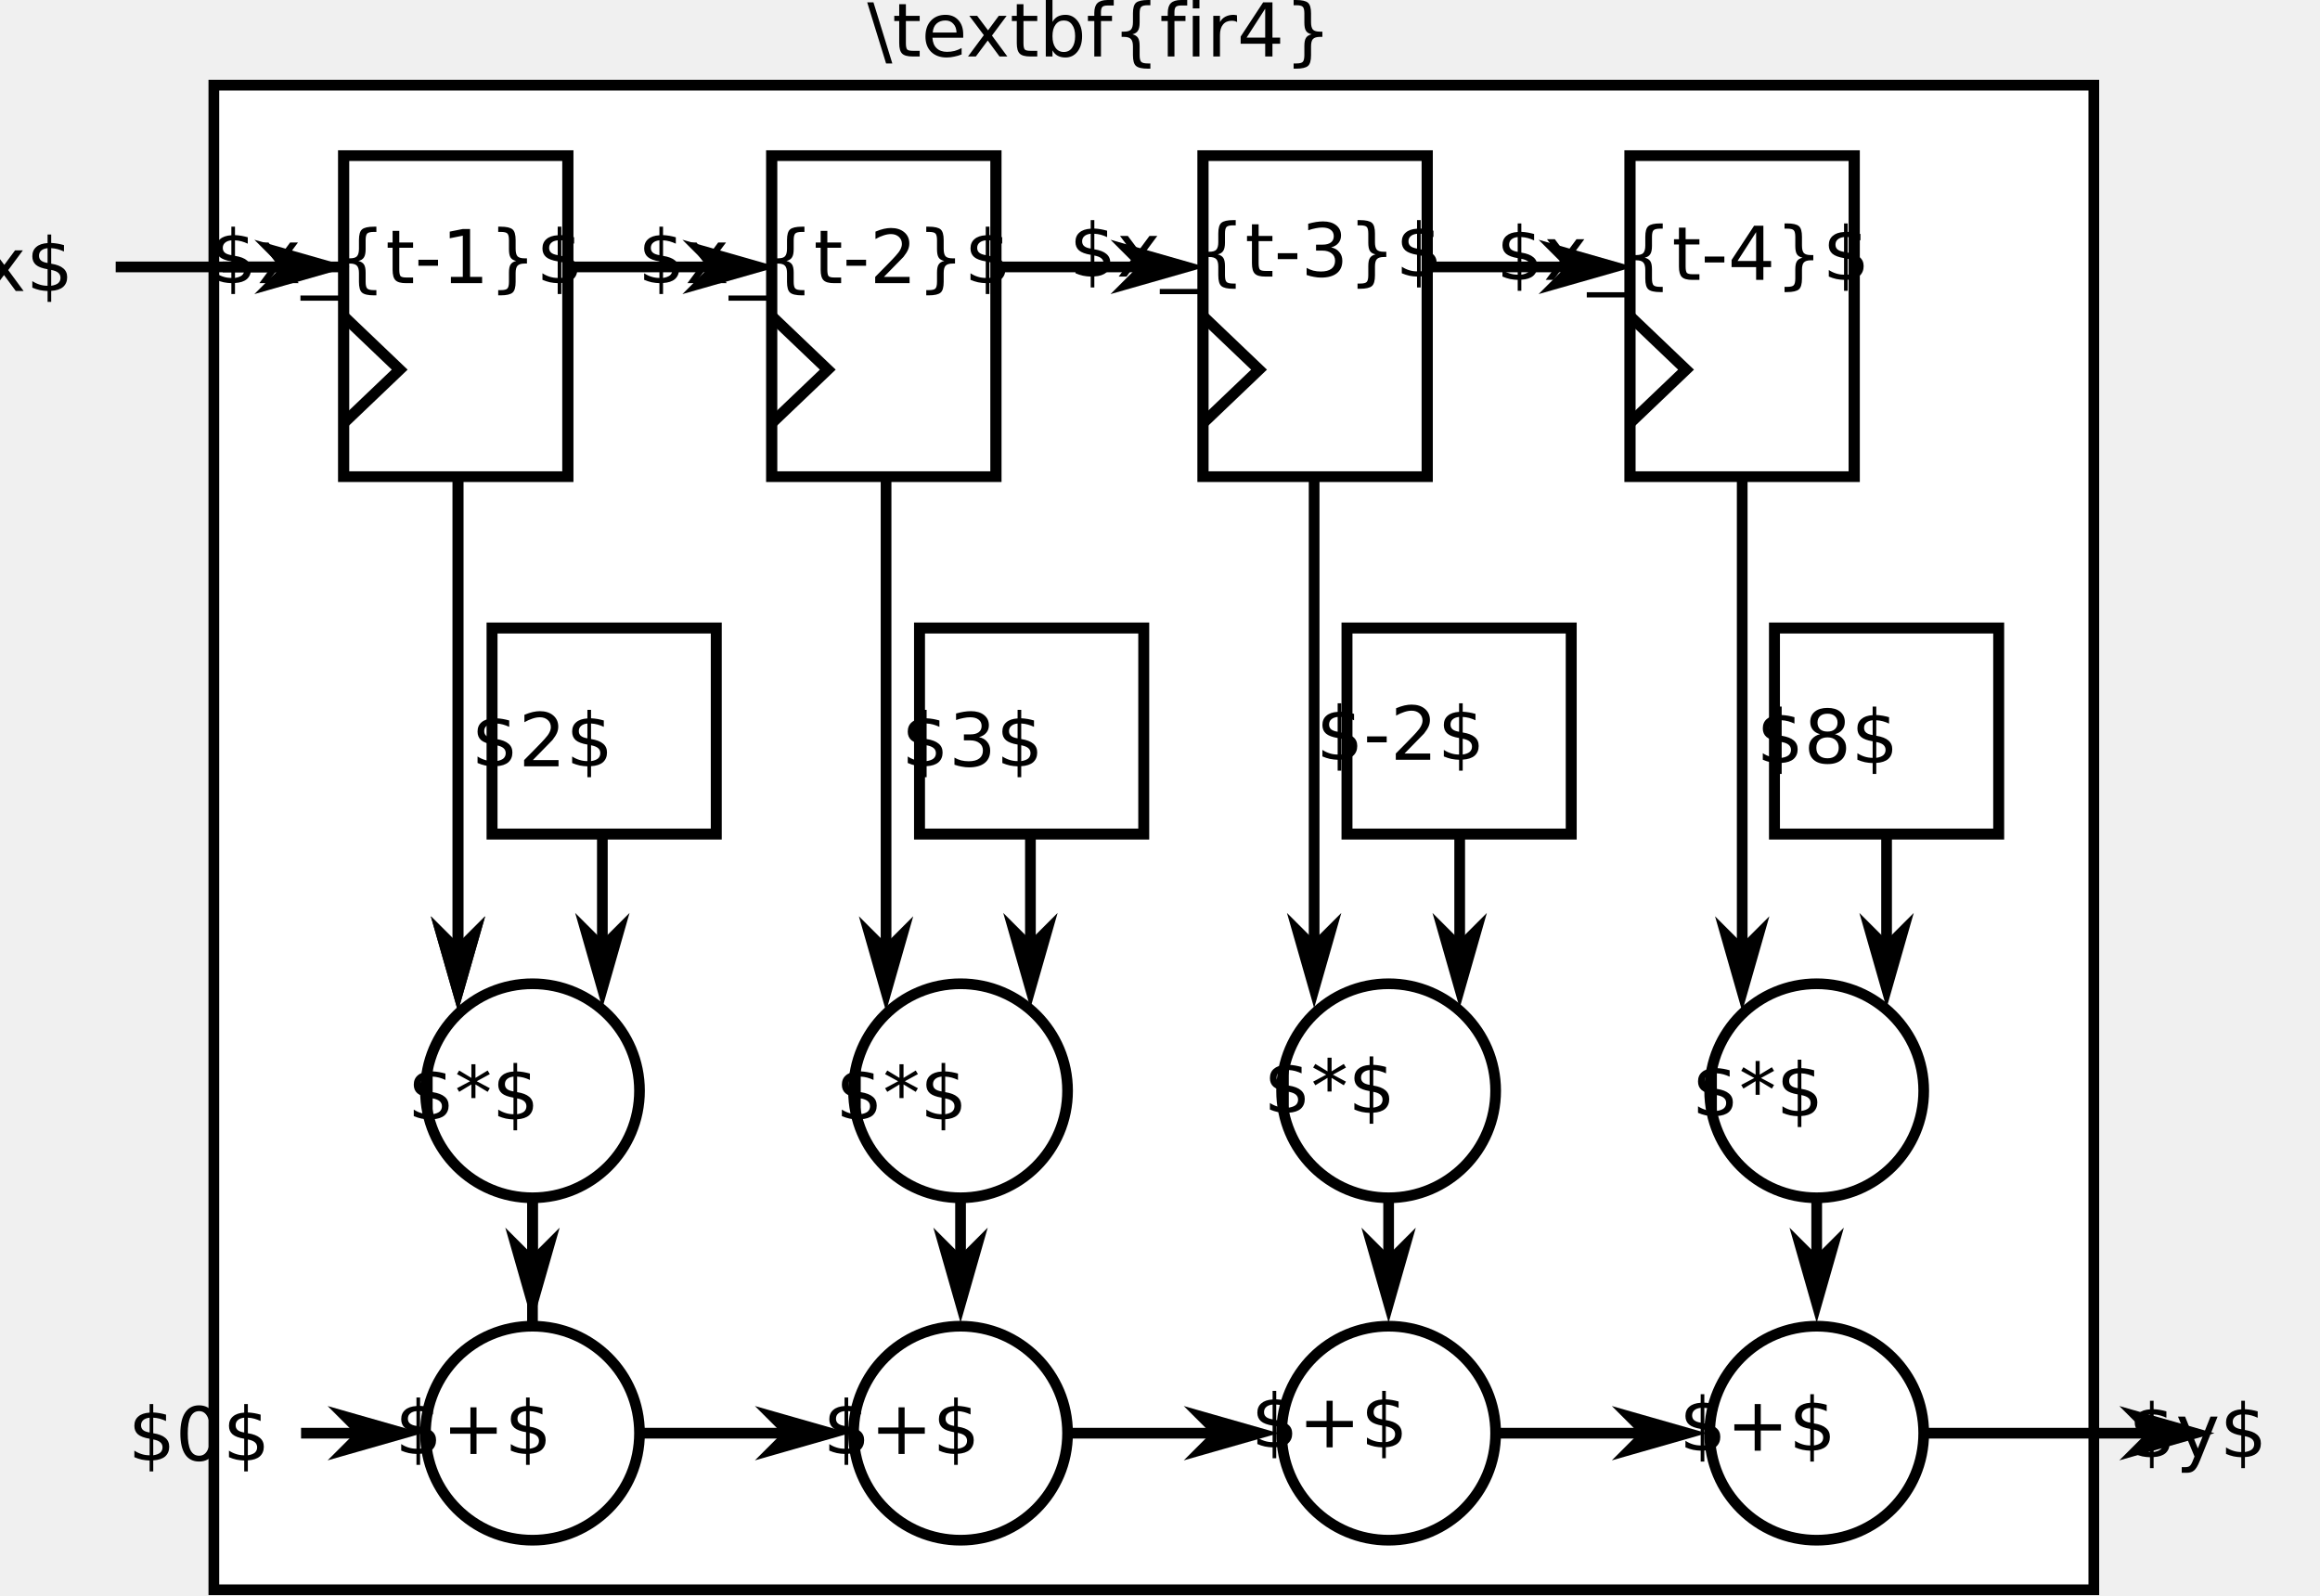
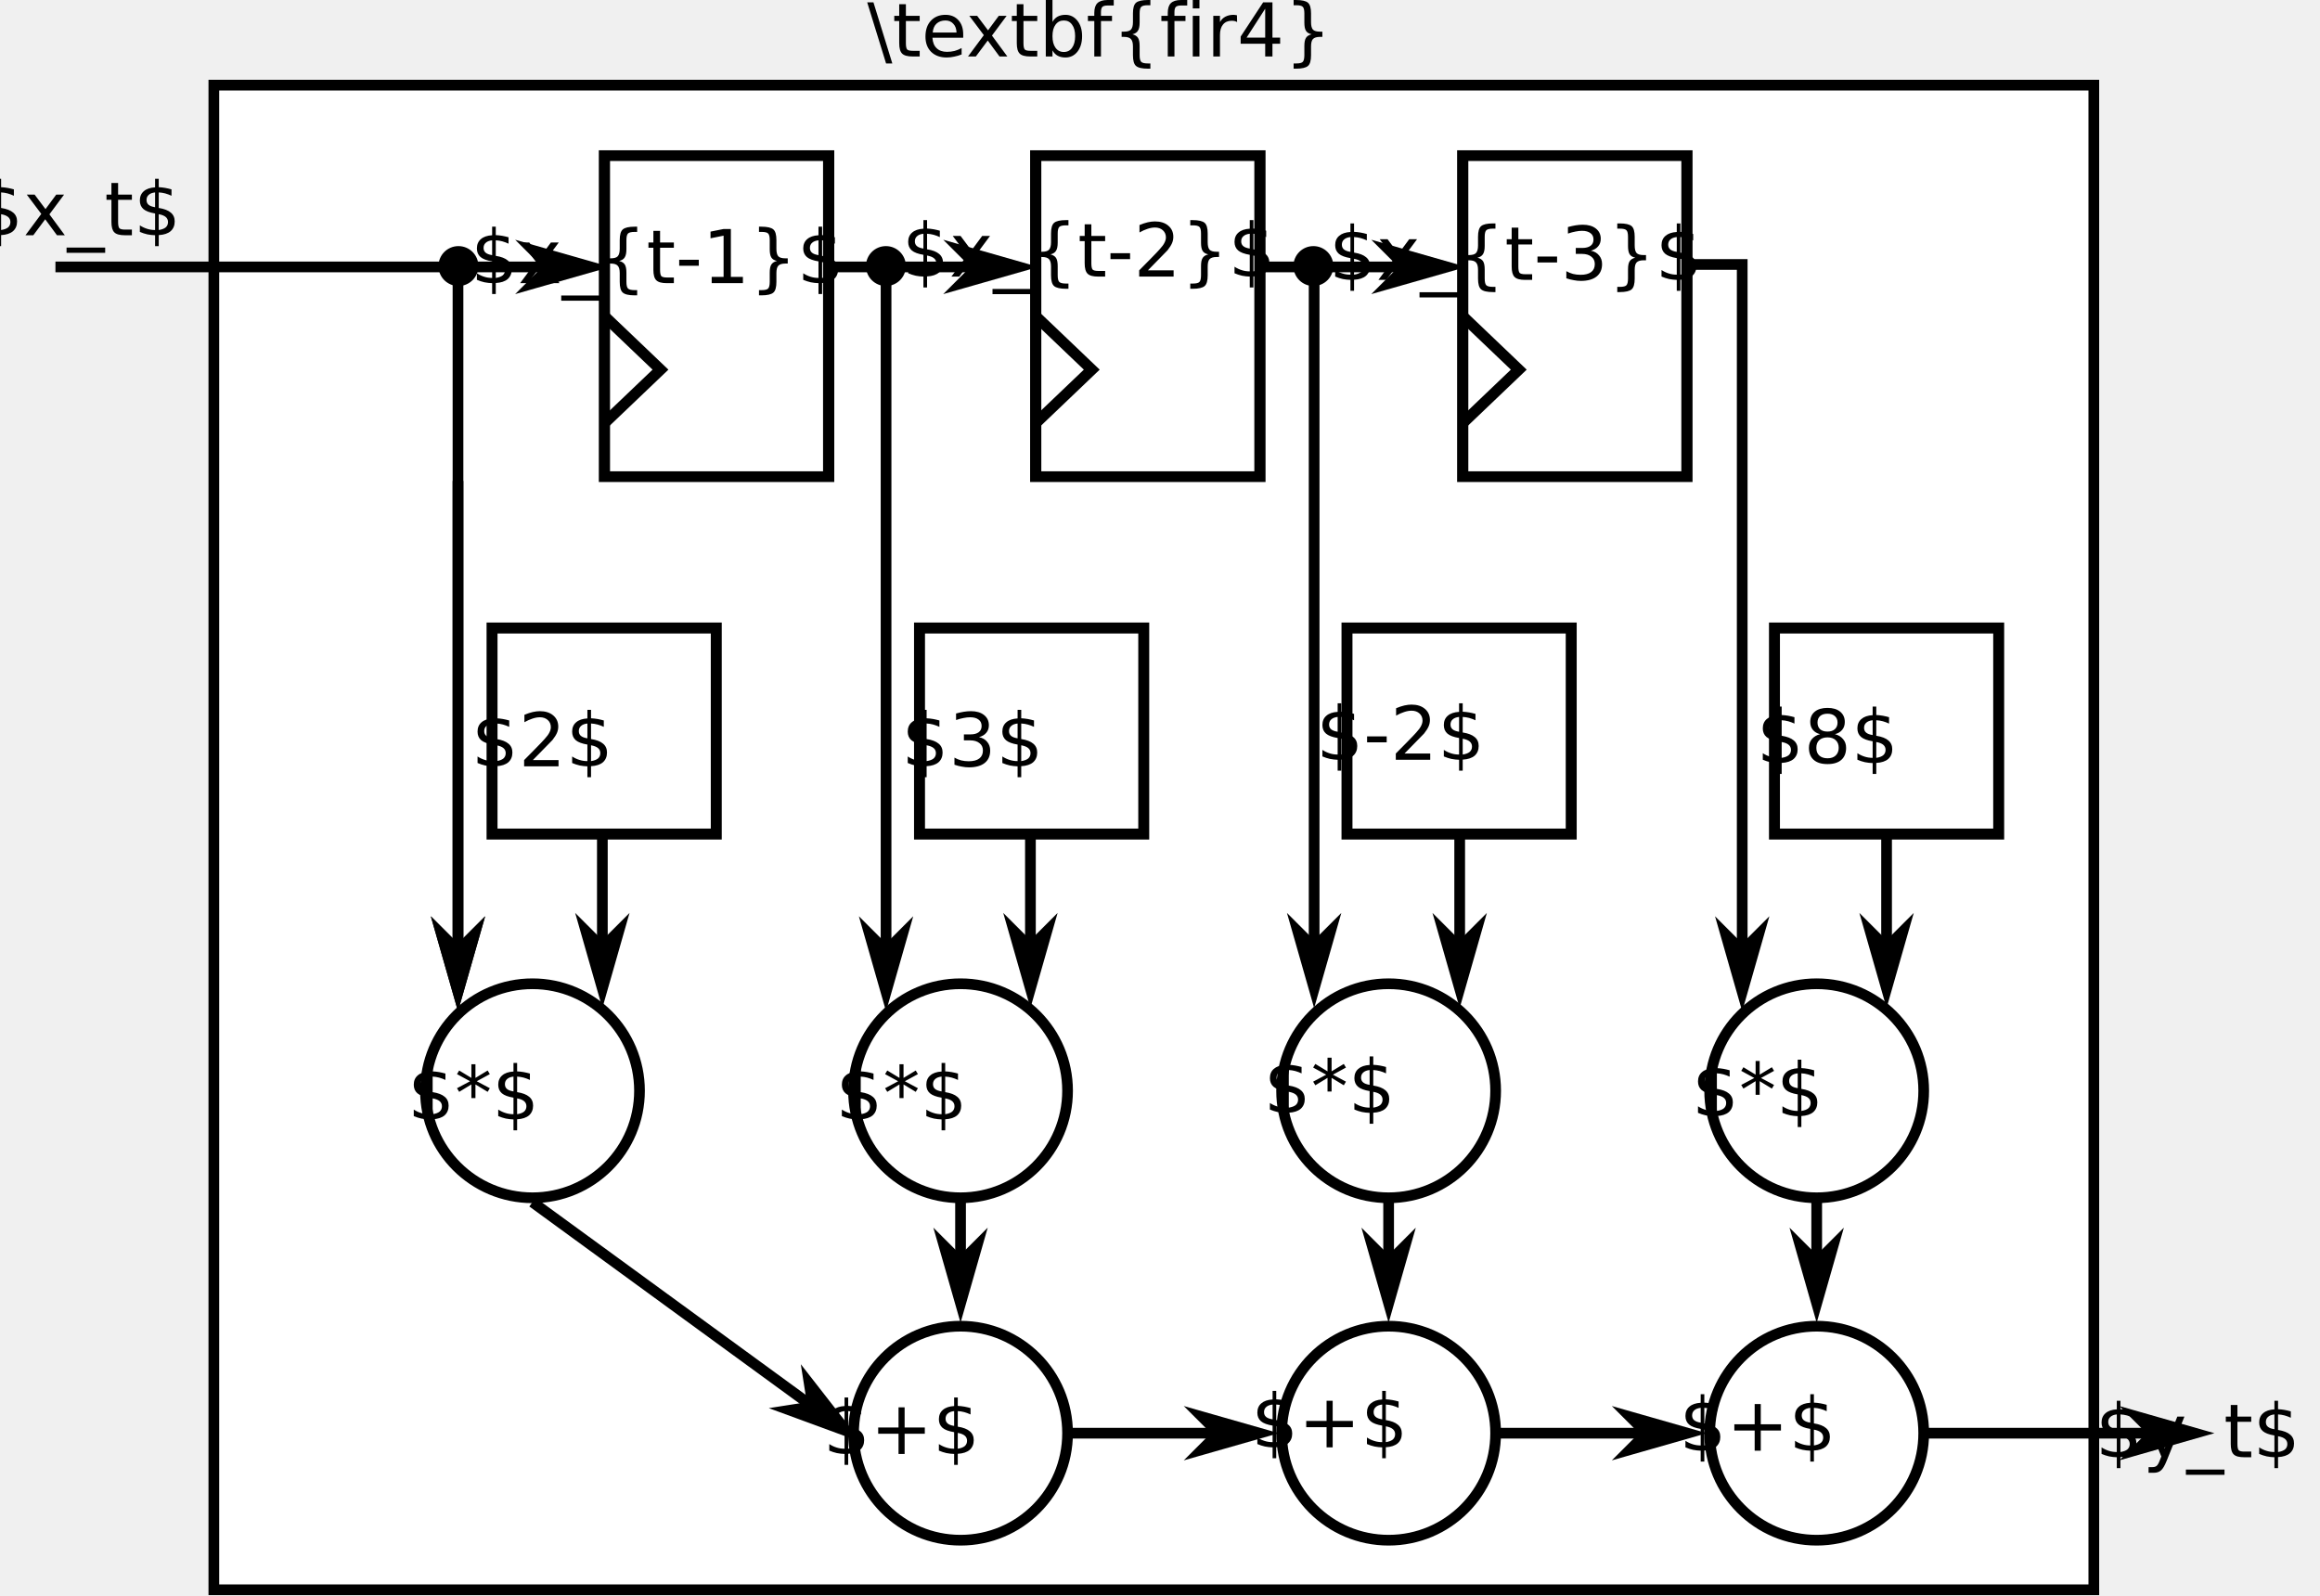
<svg xmlns="http://www.w3.org/2000/svg" width="249.653" height="171.666" id="svg2" version="1.1">
  <defs id="defs4">
    <marker style="overflow:visible" id="Arrow1Mend" refX="0" refY="0" orient="auto">
      <path transform="matrix(-0.4,0,0,-0.4,-4,0)" style="fill-rule:evenodd;stroke:#000000;stroke-width:1pt;marker-start:none" d="M 0,0 5,-5 -12.5,0 5,5 0,0 z" id="path3732" />
    </marker>
    <marker style="overflow:visible" id="Arrow1Send" refX="0" refY="0" orient="auto">
      <path transform="matrix(-0.2,0,0,-0.2,-1.2,0)" style="fill-rule:evenodd;stroke:#000000;stroke-width:1pt;marker-start:none" d="M 0,0 5,-5 -12.5,0 5,5 0,0 z" id="path3738" />
    </marker>
  </defs>
  <g transform="translate(-374.3457,-665.6949)" id="layer1">
    <rect y="674.857" x="397.358" height="161.929" width="202.301" id="rect7593" style="fill:#ffffff;fill-opacity:1;stroke:#000000;stroke-width:1.152;stroke-miterlimit:4;stroke-dasharray:none" />
    <path transform="matrix(0,1.151608,-1.151608,0,462.7202,737.0189)" d="m 50,26.984 c 0,5.523 -4.477,10 -10,10 -5.523,0 -10,-4.477 -10,-10 0,-5.523 4.477,-10 10,-10 5.523,0 10,4.477 10,10 z" id="path3295" style="fill:#ffffff;stroke:#000000" />
-     <path id="path3302" d="m 561.823,717.453 0,54.817" style="fill:none;stroke:#000000;stroke-width:1.152px;stroke-linecap:butt;stroke-linejoin:miter;stroke-opacity:1;marker-end:url(#Arrow1Mend)" />
+     <path id="path3302" d="m 555.823,694.157 6,0 0,78.112" style="fill:none;stroke:#000000;stroke-width:1.152px;stroke-linecap:butt;stroke-linejoin:miter;stroke-opacity:1;marker-end:url(#Arrow1Mend)" />
    <path style="fill:#ffffff;stroke:#000000" id="path3328" d="m 50,26.984 c 0,5.523 -4.477,10 -10,10 -5.523,0 -10,-4.477 -10,-10 0,-5.523 4.477,-10 10,-10 5.523,0 10,4.477 10,10 z" transform="matrix(0,1.151608,-1.151608,0,508.7845,737.0189)" />
-     <path style="fill:none;stroke:#000000;stroke-width:1.152px;stroke-linecap:butt;stroke-linejoin:miter;stroke-opacity:1;marker-end:url(#Arrow1Mend)" d="m 515.759,717.453 0,54.46" id="path3334" />
+     <path style="fill:none;stroke:#000000;stroke-width:1.152px;stroke-linecap:butt;stroke-linejoin:miter;stroke-opacity:1;marker-end:url(#Arrow1Mend)" d="m 515.759,695.453 0,76.46" id="path3334" />
    <path id="path3342" d="m 531.421,755.456 0,16.456" style="fill:none;stroke:#000000;stroke-width:1.152px;stroke-linecap:butt;stroke-linejoin:miter;stroke-opacity:1;marker-end:url(#Arrow1Mend)" />
-     <path id="path3344" d="m 398.312,694.421 57.436,0" style="fill:none;stroke:#000000;stroke-width:1.152px;stroke-linecap:butt;stroke-linejoin:miter;stroke-opacity:1;marker-end:url(#Arrow1Mend)" />
-     <path style="fill:none;stroke:#000000;stroke-width:1.152px;stroke-linecap:butt;stroke-linejoin:miter;stroke-opacity:1;marker-end:url(#Arrow1Mend)" d="m 481.084,694.421 20.729,0" id="path3372" />
+     <path id="path3344" d="m 380.312,694.421 57.436,0" style="fill:none;stroke:#000000;stroke-width:1.152px;stroke-linecap:butt;stroke-linejoin:miter;stroke-opacity:1;marker-end:url(#Arrow1Mend)" />
+     <path style="fill:none;stroke:#000000;stroke-width:1.152px;stroke-linecap:butt;stroke-linejoin:miter;stroke-opacity:1;marker-end:url(#Arrow1Mend)" d="m 463.084,694.421 20.729,0" id="path3372" />
    <path transform="matrix(0,1.151608,-1.151608,0,508.7845,773.8704)" d="m 50,26.984 c 0,5.523 -4.477,10 -10,10 -5.523,0 -10,-4.477 -10,-10 0,-5.523 4.477,-10 10,-10 5.523,0 10,4.477 10,10 z" id="path3406" style="fill:#ffffff;stroke:#000000" />
    <path style="fill:none;stroke:#000000;stroke-width:1.152px;stroke-linecap:butt;stroke-linejoin:miter;stroke-opacity:1;marker-end:url(#Arrow1Mend)" d="m 477.709,795.071 0,10.71" id="path3737" />
    <path style="fill:none;stroke:#000000;stroke-width:1.152px;stroke-linecap:butt;stroke-linejoin:miter;stroke-opacity:1;marker-end:url(#Arrow1Mend)" d="m 489.657,819.935 20.038,0" id="path3741" />
    <path transform="matrix(0,1.151608,-1.151608,0,554.8489,737.0189)" d="m 50,26.984 c 0,5.523 -4.477,10 -10,10 -5.523,0 -10,-4.477 -10,-10 0,-5.523 4.477,-10 10,-10 5.523,0 10,4.477 10,10 z" id="path3753" style="fill:#ffffff;stroke:#000000" />
-     <path id="path3759" d="m 469.694,717.453 0,54.817" style="fill:none;stroke:#000000;stroke-width:1.152px;stroke-linecap:butt;stroke-linejoin:miter;stroke-opacity:1;marker-end:url(#Arrow1Mend)" />
-     <path id="path3769" d="m 527.148,694.421 20.729,0" style="fill:none;stroke:#000000;stroke-width:1.152px;stroke-linecap:butt;stroke-linejoin:miter;stroke-opacity:1;marker-end:url(#Arrow1Mend)" />
+     <path id="path3759" d="m 469.694,695.453 0,76.817" style="fill:none;stroke:#000000;stroke-width:1.152px;stroke-linecap:butt;stroke-linejoin:miter;stroke-opacity:1;marker-end:url(#Arrow1Mend)" />
+     <path id="path3769" d="m 509.148,694.421 20.729,0" style="fill:none;stroke:#000000;stroke-width:1.152px;stroke-linecap:butt;stroke-linejoin:miter;stroke-opacity:1;marker-end:url(#Arrow1Mend)" />
    <path style="fill:#ffffff;stroke:#000000" id="path3771" d="m 50,26.984 c 0,5.523 -4.477,10 -10,10 -5.523,0 -10,-4.477 -10,-10 0,-5.523 4.477,-10 10,-10 5.523,0 10,4.477 10,10 z" transform="matrix(0,1.151608,-1.151608,0,554.8488,773.8704)" />
    <path id="path3777" d="m 523.774,795.071 0,10.71" style="fill:none;stroke:#000000;stroke-width:1.152px;stroke-linecap:butt;stroke-linejoin:miter;stroke-opacity:1;marker-end:url(#Arrow1Mend)" />
    <path id="path3781" d="m 535.722,819.935 20.038,0" style="fill:none;stroke:#000000;stroke-width:1.152px;stroke-linecap:butt;stroke-linejoin:miter;stroke-opacity:1;marker-end:url(#Arrow1Mend)" />
    <path style="fill:#ffffff;stroke:#000000" id="path3793" d="m 50,26.984 c 0,5.523 -4.477,10 -10,10 -5.523,0 -10,-4.477 -10,-10 0,-5.523 4.477,-10 10,-10 5.523,0 10,4.477 10,10 z" transform="matrix(0,1.151608,-1.151608,0,600.9132,737.0189)" />
    <path style="fill:none;stroke:#000000;stroke-width:1.152px;stroke-linecap:butt;stroke-linejoin:miter;stroke-opacity:1;marker-end:url(#Arrow1Mend)" d="m 423.63,694.767 0,77.503" id="path3799" />
    <path transform="matrix(0,1.151608,-1.151608,0,600.9131,773.8704)" d="m 50,26.984 c 0,5.523 -4.477,10 -10,10 -5.523,0 -10,-4.477 -10,-10 0,-5.523 4.477,-10 10,-10 5.523,0 10,4.477 10,10 z" id="path3811" style="fill:#ffffff;stroke:#000000" />
    <path style="fill:none;stroke:#000000;stroke-width:1.152px;stroke-linecap:butt;stroke-linejoin:miter;stroke-opacity:1;marker-end:url(#Arrow1Mend)" d="m 569.838,795.071 0,10.71" id="path3818" />
    <path style="fill:none;stroke:#000000;stroke-width:1.152px;stroke-linecap:butt;stroke-linejoin:miter;stroke-opacity:1;marker-end:url(#Arrow1Mend)" d="m 581.464,819.935 28.905,0" id="path3822" />
-     <path id="path3824" d="m 431.645,795.071 0,24.863 31.9,0" style="fill:none;stroke:#000000;stroke-width:1.152px;stroke-linecap:butt;stroke-linejoin:miter;stroke-opacity:1;marker-end:url(#Arrow1Mend)" />
-     <g transform="matrix(1.206446,0,0,1.151608,-64.83443,-98.52968)" id="g3318">
+     <g transform="matrix(1.206446,0,0,1.151608,-82.83443,-98.52968)" id="g3318">
      <rect transform="translate(367.86,538.7295)" y="139.43" x="65" height="30" width="20" id="rect3320" style="fill:#ffffff;fill-opacity:1;stroke:#000000;stroke-width:1;stroke-miterlimit:4;stroke-dasharray:none" />
      <path transform="translate(367.86,538.7295)" id="path3322" d="m 65,164.43 5,-5 -5,-5" style="fill:none;stroke:#000000;stroke-width:1px;stroke-linecap:butt;stroke-linejoin:miter;stroke-opacity:1" />
    </g>
-     <g id="g3743" transform="matrix(1.206446,0,0,1.151608,-18.42463,-98.52968)">
+     <g id="g3743" transform="matrix(1.206446,0,0,1.151608,-36.42463,-98.52968)">
      <rect style="fill:#ffffff;fill-opacity:1;stroke:#000000;stroke-width:1;stroke-miterlimit:4;stroke-dasharray:none" id="rect3745" width="20" height="30" x="65" y="139.43" transform="translate(367.86,538.7295)" />
      <path style="fill:none;stroke:#000000;stroke-width:1px;stroke-linecap:butt;stroke-linejoin:miter;stroke-opacity:1" d="m 65,164.43 5,-5 -5,-5" id="path3747" transform="translate(367.86,538.7295)" />
    </g>
-     <g transform="matrix(1.206446,0,0,1.151608,27.52453,-98.52968)" id="g3783">
+     <g transform="matrix(1.206446,0,0,1.151608,9.524528,-98.52968)" id="g3783">
      <rect transform="translate(367.86,538.7295)" y="139.43" x="65" height="30" width="20" id="rect3785" style="fill:#ffffff;fill-opacity:1;stroke:#000000;stroke-width:1;stroke-miterlimit:4;stroke-dasharray:none" />
      <path transform="translate(367.86,538.7295)" id="path3787" d="m 65,164.43 5,-5 -5,-5" style="fill:none;stroke:#000000;stroke-width:1px;stroke-linecap:butt;stroke-linejoin:miter;stroke-opacity:1" />
    </g>
    <rect y="733.282" x="565.294" height="22.174" width="24.129" id="rect3803" style="fill:#ffffff;fill-opacity:1;stroke:#000000;stroke-width:1.179;stroke-miterlimit:4;stroke-dasharray:none" />
    <path style="fill:none;stroke:#000000;stroke-width:1.152px;stroke-linecap:butt;stroke-linejoin:miter;stroke-opacity:1;marker-end:url(#Arrow1Mend)" d="m 577.358,755.456 0,16.456" id="path2939" />
    <path style="fill:none;stroke:#000000;stroke-width:1.152px;stroke-linecap:butt;stroke-linejoin:miter;stroke-opacity:1;marker-end:url(#Arrow1Mend)" d="m 485.229,755.456 0,16.456" id="path2941" />
    <path id="path2943" d="m 439.165,755.456 0,16.456" style="fill:none;stroke:#000000;stroke-width:1.152px;stroke-linecap:butt;stroke-linejoin:miter;stroke-opacity:1;marker-end:url(#Arrow1Mend)" />
    <path transform="matrix(0.359247,0,0,0.359247,442.2852,682.6763)" d="m -46.315,32.435 c 0,3.027 -2.454,5.48 -5.48,5.48 -3.027,0 -5.48,-2.454 -5.48,-5.48 0,-3.027 2.454,-5.48 5.48,-5.48 3.027,0 5.48,2.454 5.48,5.48 z" id="path2986" style="fill:#000000;fill-opacity:1;stroke:#000000;stroke-width:1;stroke-miterlimit:4;stroke-dasharray:none" />
    <path style="fill:none;stroke:#000000;stroke-width:1.152px;stroke-linecap:butt;stroke-linejoin:miter;stroke-opacity:1;marker-end:url(#Arrow1Mend)" d="m 423.63,717.453 0,54.817" id="path3092" />
-     <g id="g3094" transform="matrix(1.206446,0,0,1.151608,-110.8988,-98.52968)">
-       <rect style="fill:#ffffff;fill-opacity:1;stroke:#000000;stroke-width:1;stroke-miterlimit:4;stroke-dasharray:none" id="rect3096" width="20" height="30" x="65" y="139.43" transform="translate(367.86,538.7295)" />
-       <path style="fill:none;stroke:#000000;stroke-width:1px;stroke-linecap:butt;stroke-linejoin:miter;stroke-opacity:1" d="m 65,164.43 5,-5 -5,-5" id="path3098" transform="translate(367.86,538.7295)" />
-     </g>
-     <path style="fill:none;stroke:#000000;stroke-width:1.152px;stroke-linecap:butt;stroke-linejoin:miter;stroke-opacity:1;marker-end:url(#Arrow1Mend)" d="m 386.796,694.421 22.888,0" id="path3100" />
-     <path style="fill:#ffffff;stroke:#000000" id="path3364" d="m 50,26.984 c 0,5.523 -4.477,10 -10,10 -5.523,0 -10,-4.477 -10,-10 0,-5.523 4.477,-10 10,-10 5.523,0 10,4.477 10,10 z" transform="matrix(0,1.151608,-1.151608,0,462.7202,773.8704)" />
-     <path id="path3366" d="m 431.645,795.071 0,10.71" style="fill:none;stroke:#000000;stroke-width:1.152px;stroke-linecap:butt;stroke-linejoin:miter;stroke-opacity:1;marker-end:url(#Arrow1Mend)" />
-     <path id="path3373" d="m 406.742,819.935 10.825,0" style="fill:none;stroke:#000000;stroke-width:1.152px;stroke-linecap:butt;stroke-linejoin:miter;stroke-opacity:1;marker-end:url(#Arrow1Mend)" />
+     <path id="path3366" d="M 431.645,795.071 465.233,819.57" style="fill:none;stroke:#000000;stroke-width:1.152px;stroke-linecap:butt;stroke-linejoin:miter;stroke-opacity:1;marker-end:url(#Arrow1Mend)" />
    <text xml:space="preserve" style="font-size:8px;font-style:normal;font-weight:normal;text-align:center;line-height:125%;letter-spacing:0px;word-spacing:0px;text-anchor:middle;fill:#000000;fill-opacity:1;stroke:none;font-family:Bitstream Vera Sans" x="499.01" y="671.773" id="text6916">
      <tspan id="tspan6918" x="499.01" y="671.773">\textbf{fir4}</tspan>
    </text>
-     <text id="text6920" y="696.168" x="423.39" style="font-size:8px;font-style:normal;font-weight:normal;text-align:center;line-height:125%;letter-spacing:0px;word-spacing:0px;text-anchor:middle;fill:#000000;fill-opacity:1;stroke:none;font-family:Bitstream Vera Sans" xml:space="preserve">
-       <tspan y="696.168" x="423.39" id="tspan6922" style="text-align:center;text-anchor:middle">$x_{t-1}$</tspan>
+     <text xml:space="preserve" style="font-size:8px;font-style:normal;font-weight:normal;text-align:center;line-height:125%;letter-spacing:0px;word-spacing:0px;text-anchor:middle;fill:#000000;fill-opacity:1;stroke:none;font-family:Bitstream Vera Sans" x="451.454" y="696.168" id="text6952">
+       <tspan id="tspan6954" x="451.454" y="696.168">$x_{t-1}$</tspan>
    </text>
-     <text xml:space="preserve" style="font-size:8px;font-style:normal;font-weight:normal;text-align:center;line-height:125%;letter-spacing:0px;word-spacing:0px;text-anchor:middle;fill:#000000;fill-opacity:1;stroke:none;font-family:Bitstream Vera Sans" x="469.454" y="696.168" id="text6952">
-       <tspan id="tspan6954" x="469.454" y="696.168">$x_{t-2}$</tspan>
+     <text xml:space="preserve" style="font-size:8px;font-style:normal;font-weight:normal;text-align:center;line-height:125%;letter-spacing:0px;word-spacing:0px;text-anchor:middle;fill:#000000;fill-opacity:1;stroke:none;font-family:Bitstream Vera Sans" x="497.864" y="695.461" id="text6956">
+       <tspan id="tspan6958" x="497.864" y="695.461">$x_{t-2}$</tspan>
    </text>
-     <text xml:space="preserve" style="font-size:8px;font-style:normal;font-weight:normal;text-align:center;line-height:125%;letter-spacing:0px;word-spacing:0px;text-anchor:middle;fill:#000000;fill-opacity:1;stroke:none;font-family:Bitstream Vera Sans" x="515.864" y="695.461" id="text6956">
-       <tspan id="tspan6958" x="515.864" y="695.461">$x_{t-3}$</tspan>
-     </text>
-     <text id="text6960" y="695.815" x="561.813" style="font-size:8px;font-style:normal;font-weight:normal;text-align:center;line-height:125%;letter-spacing:0px;word-spacing:0px;text-anchor:middle;fill:#000000;fill-opacity:1;stroke:none;font-family:Bitstream Vera Sans" xml:space="preserve">
-       <tspan y="695.815" x="561.813" id="tspan6962">$x_{t-4}$</tspan>
+     <text id="text6960" y="695.815" x="543.813" style="font-size:8px;font-style:normal;font-weight:normal;text-align:center;line-height:125%;letter-spacing:0px;word-spacing:0px;text-anchor:middle;fill:#000000;fill-opacity:1;stroke:none;font-family:Bitstream Vera Sans" xml:space="preserve">
+       <tspan y="695.815" x="543.813" id="tspan6962">$x_{t-3}$</tspan>
    </text>
    <rect style="fill:#ffffff;fill-opacity:1;stroke:#000000;stroke-width:1.179;stroke-miterlimit:4;stroke-dasharray:none" id="rect3099" width="24.129" height="22.174" x="427.294" y="733.282" />
    <text xml:space="preserve" style="font-size:8px;font-style:normal;font-weight:normal;text-align:center;line-height:125%;letter-spacing:0px;word-spacing:0px;text-anchor:middle;fill:#000000;fill-opacity:1;stroke:none;font-family:Bitstream Vera Sans" x="439.053" y="748.168" id="text6964">
      <tspan id="tspan6966" x="439.053" y="748.168">$2$</tspan>
    </text>
    <rect y="733.282" x="473.294" height="22.174" width="24.129" id="rect3097" style="fill:#ffffff;fill-opacity:1;stroke:#000000;stroke-width:1.179;stroke-miterlimit:4;stroke-dasharray:none" />
    <text id="text6968" y="748.168" x="485.347" style="font-size:8px;font-style:normal;font-weight:normal;text-align:center;line-height:125%;letter-spacing:0px;word-spacing:0px;text-anchor:middle;fill:#000000;fill-opacity:1;stroke:none;font-family:Bitstream Vera Sans" xml:space="preserve">
      <tspan y="748.168" x="485.347" id="tspan6970">$3$</tspan>
    </text>
    <rect style="fill:#ffffff;fill-opacity:1;stroke:#000000;stroke-width:1.179;stroke-miterlimit:4;stroke-dasharray:none" id="rect3094" width="24.129" height="22.174" x="519.294" y="733.282" />
    <text id="text6972" y="747.461" x="531.411" style="font-size:8px;font-style:normal;font-weight:normal;text-align:center;line-height:125%;letter-spacing:0px;word-spacing:0px;text-anchor:middle;fill:#000000;fill-opacity:1;stroke:none;font-family:Bitstream Vera Sans" xml:space="preserve">
      <tspan y="747.461" x="531.411" id="tspan6974">$-2$</tspan>
    </text>
    <text xml:space="preserve" style="font-size:8px;font-style:normal;font-weight:normal;text-align:center;line-height:125%;letter-spacing:0px;word-spacing:0px;text-anchor:middle;fill:#000000;fill-opacity:1;stroke:none;font-family:Bitstream Vera Sans" x="577.36" y="747.815" id="text6976">
      <tspan id="tspan6978" x="577.36" y="747.815">$8$</tspan>
    </text>
    <text id="text6980" y="786.168" x="431.647" style="font-size:8px;font-style:normal;font-weight:normal;text-align:center;line-height:125%;letter-spacing:0px;word-spacing:0px;text-anchor:middle;fill:#000000;fill-opacity:1;stroke:none;font-family:Bitstream Vera Sans" xml:space="preserve">
      <tspan y="786.168" x="431.647" id="tspan6982">$*$</tspan>
    </text>
    <text xml:space="preserve" style="font-size:8px;font-style:normal;font-weight:normal;text-align:center;line-height:125%;letter-spacing:0px;word-spacing:0px;text-anchor:middle;fill:#000000;fill-opacity:1;stroke:none;font-family:Bitstream Vera Sans" x="477.711" y="786.168" id="text6984">
      <tspan id="tspan6986" x="477.711" y="786.168">$*$</tspan>
    </text>
    <text xml:space="preserve" style="font-size:8px;font-style:normal;font-weight:normal;text-align:center;line-height:125%;letter-spacing:0px;word-spacing:0px;text-anchor:middle;fill:#000000;fill-opacity:1;stroke:none;font-family:Bitstream Vera Sans" x="523.776" y="785.461" id="text6988">
      <tspan id="tspan6990" x="523.776" y="785.461">$*$</tspan>
    </text>
    <text id="text6992" y="785.815" x="569.84" style="font-size:8px;font-style:normal;font-weight:normal;text-align:center;line-height:125%;letter-spacing:0px;word-spacing:0px;text-anchor:middle;fill:#000000;fill-opacity:1;stroke:none;font-family:Bitstream Vera Sans" xml:space="preserve">
      <tspan y="785.815" x="569.84" id="tspan6994">$*$</tspan>
    </text>
-     <text xml:space="preserve" style="font-size:8px;font-style:normal;font-weight:normal;text-align:center;line-height:125%;letter-spacing:0px;word-spacing:0px;text-anchor:middle;fill:#000000;fill-opacity:1;stroke:none;font-family:Bitstream Vera Sans" x="431.647" y="822.168" id="text6996">
-       <tspan id="tspan6998" x="431.647" y="822.168">$+$</tspan>
-     </text>
    <text id="text7000" y="822.168" x="477.711" style="font-size:8px;font-style:normal;font-weight:normal;text-align:center;line-height:125%;letter-spacing:0px;word-spacing:0px;text-anchor:middle;fill:#000000;fill-opacity:1;stroke:none;font-family:Bitstream Vera Sans" xml:space="preserve">
      <tspan y="822.168" x="477.711" id="tspan7002">$+$</tspan>
    </text>
    <text id="text7004" y="821.461" x="523.776" style="font-size:8px;font-style:normal;font-weight:normal;text-align:center;line-height:125%;letter-spacing:0px;word-spacing:0px;text-anchor:middle;fill:#000000;fill-opacity:1;stroke:none;font-family:Bitstream Vera Sans" xml:space="preserve">
      <tspan y="821.461" x="523.776" id="tspan7006">$+$</tspan>
    </text>
    <text xml:space="preserve" style="font-size:8px;font-style:normal;font-weight:normal;text-align:center;line-height:125%;letter-spacing:0px;word-spacing:0px;text-anchor:middle;fill:#000000;fill-opacity:1;stroke:none;font-family:Bitstream Vera Sans" x="569.84" y="821.815" id="text7008">
      <tspan id="tspan7010" x="569.84" y="821.815">$+$</tspan>
    </text>
-     <text id="text7012" y="822.875" x="402.124" style="font-size:8px;font-style:normal;font-weight:normal;text-align:center;line-height:125%;letter-spacing:0px;word-spacing:0px;text-anchor:middle;fill:#000000;fill-opacity:1;stroke:none;font-family:Bitstream Vera Sans" xml:space="preserve">
-       <tspan y="822.875" x="402.124" id="tspan7014">$0$</tspan>
-     </text>
-     <text xml:space="preserve" style="font-size:8px;font-style:normal;font-weight:normal;text-align:center;line-height:125%;letter-spacing:0px;word-spacing:0px;text-anchor:middle;fill:#000000;fill-opacity:1;stroke:none;font-family:Bitstream Vera Sans" x="381.143" y="697.01" id="text3082">
-       <tspan id="tspan3084" x="381.143" y="697.01">$x$</tspan>
+     <text xml:space="preserve" style="font-size:8px;font-style:normal;font-weight:normal;text-align:center;line-height:125%;letter-spacing:0px;word-spacing:0px;text-anchor:middle;fill:#000000;fill-opacity:1;stroke:none;font-family:Bitstream Vera Sans" x="389.143" y="691.01" id="text3082">
+       <tspan id="tspan3084" x="389.143" y="691.01">$x_t$</tspan>
    </text>
    <text id="text3086" y="822.522" x="617.205" style="font-size:8px;font-style:normal;font-weight:normal;text-align:center;line-height:125%;letter-spacing:0px;word-spacing:0px;text-anchor:middle;fill:#000000;fill-opacity:1;stroke:none;font-family:Bitstream Vera Sans" xml:space="preserve">
-       <tspan y="822.522" x="617.205" id="tspan3088">$y$</tspan>
+       <tspan y="822.522" x="617.205" id="tspan3088">$y_t$</tspan>
    </text>
+     <path style="fill:#000000;fill-opacity:1;stroke:#000000;stroke-width:1;stroke-miterlimit:4;stroke-dasharray:none" id="path3066" d="m -46.315,32.435 a 5.48,5.48 0 1 1 -10.96,0 5.48,5.48 0 1 1 10.96,0 z" transform="matrix(0.359247,0,0,0.359247,488.2852,682.6763)" />
+     <path transform="matrix(0.359247,0,0,0.359247,534.2852,682.6763)" d="m -46.315,32.435 a 5.48,5.48 0 1 1 -10.96,0 5.48,5.48 0 1 1 10.96,0 z" id="path3068" style="fill:#000000;fill-opacity:1;stroke:#000000;stroke-width:1;stroke-miterlimit:4;stroke-dasharray:none" />
  </g>
</svg>
